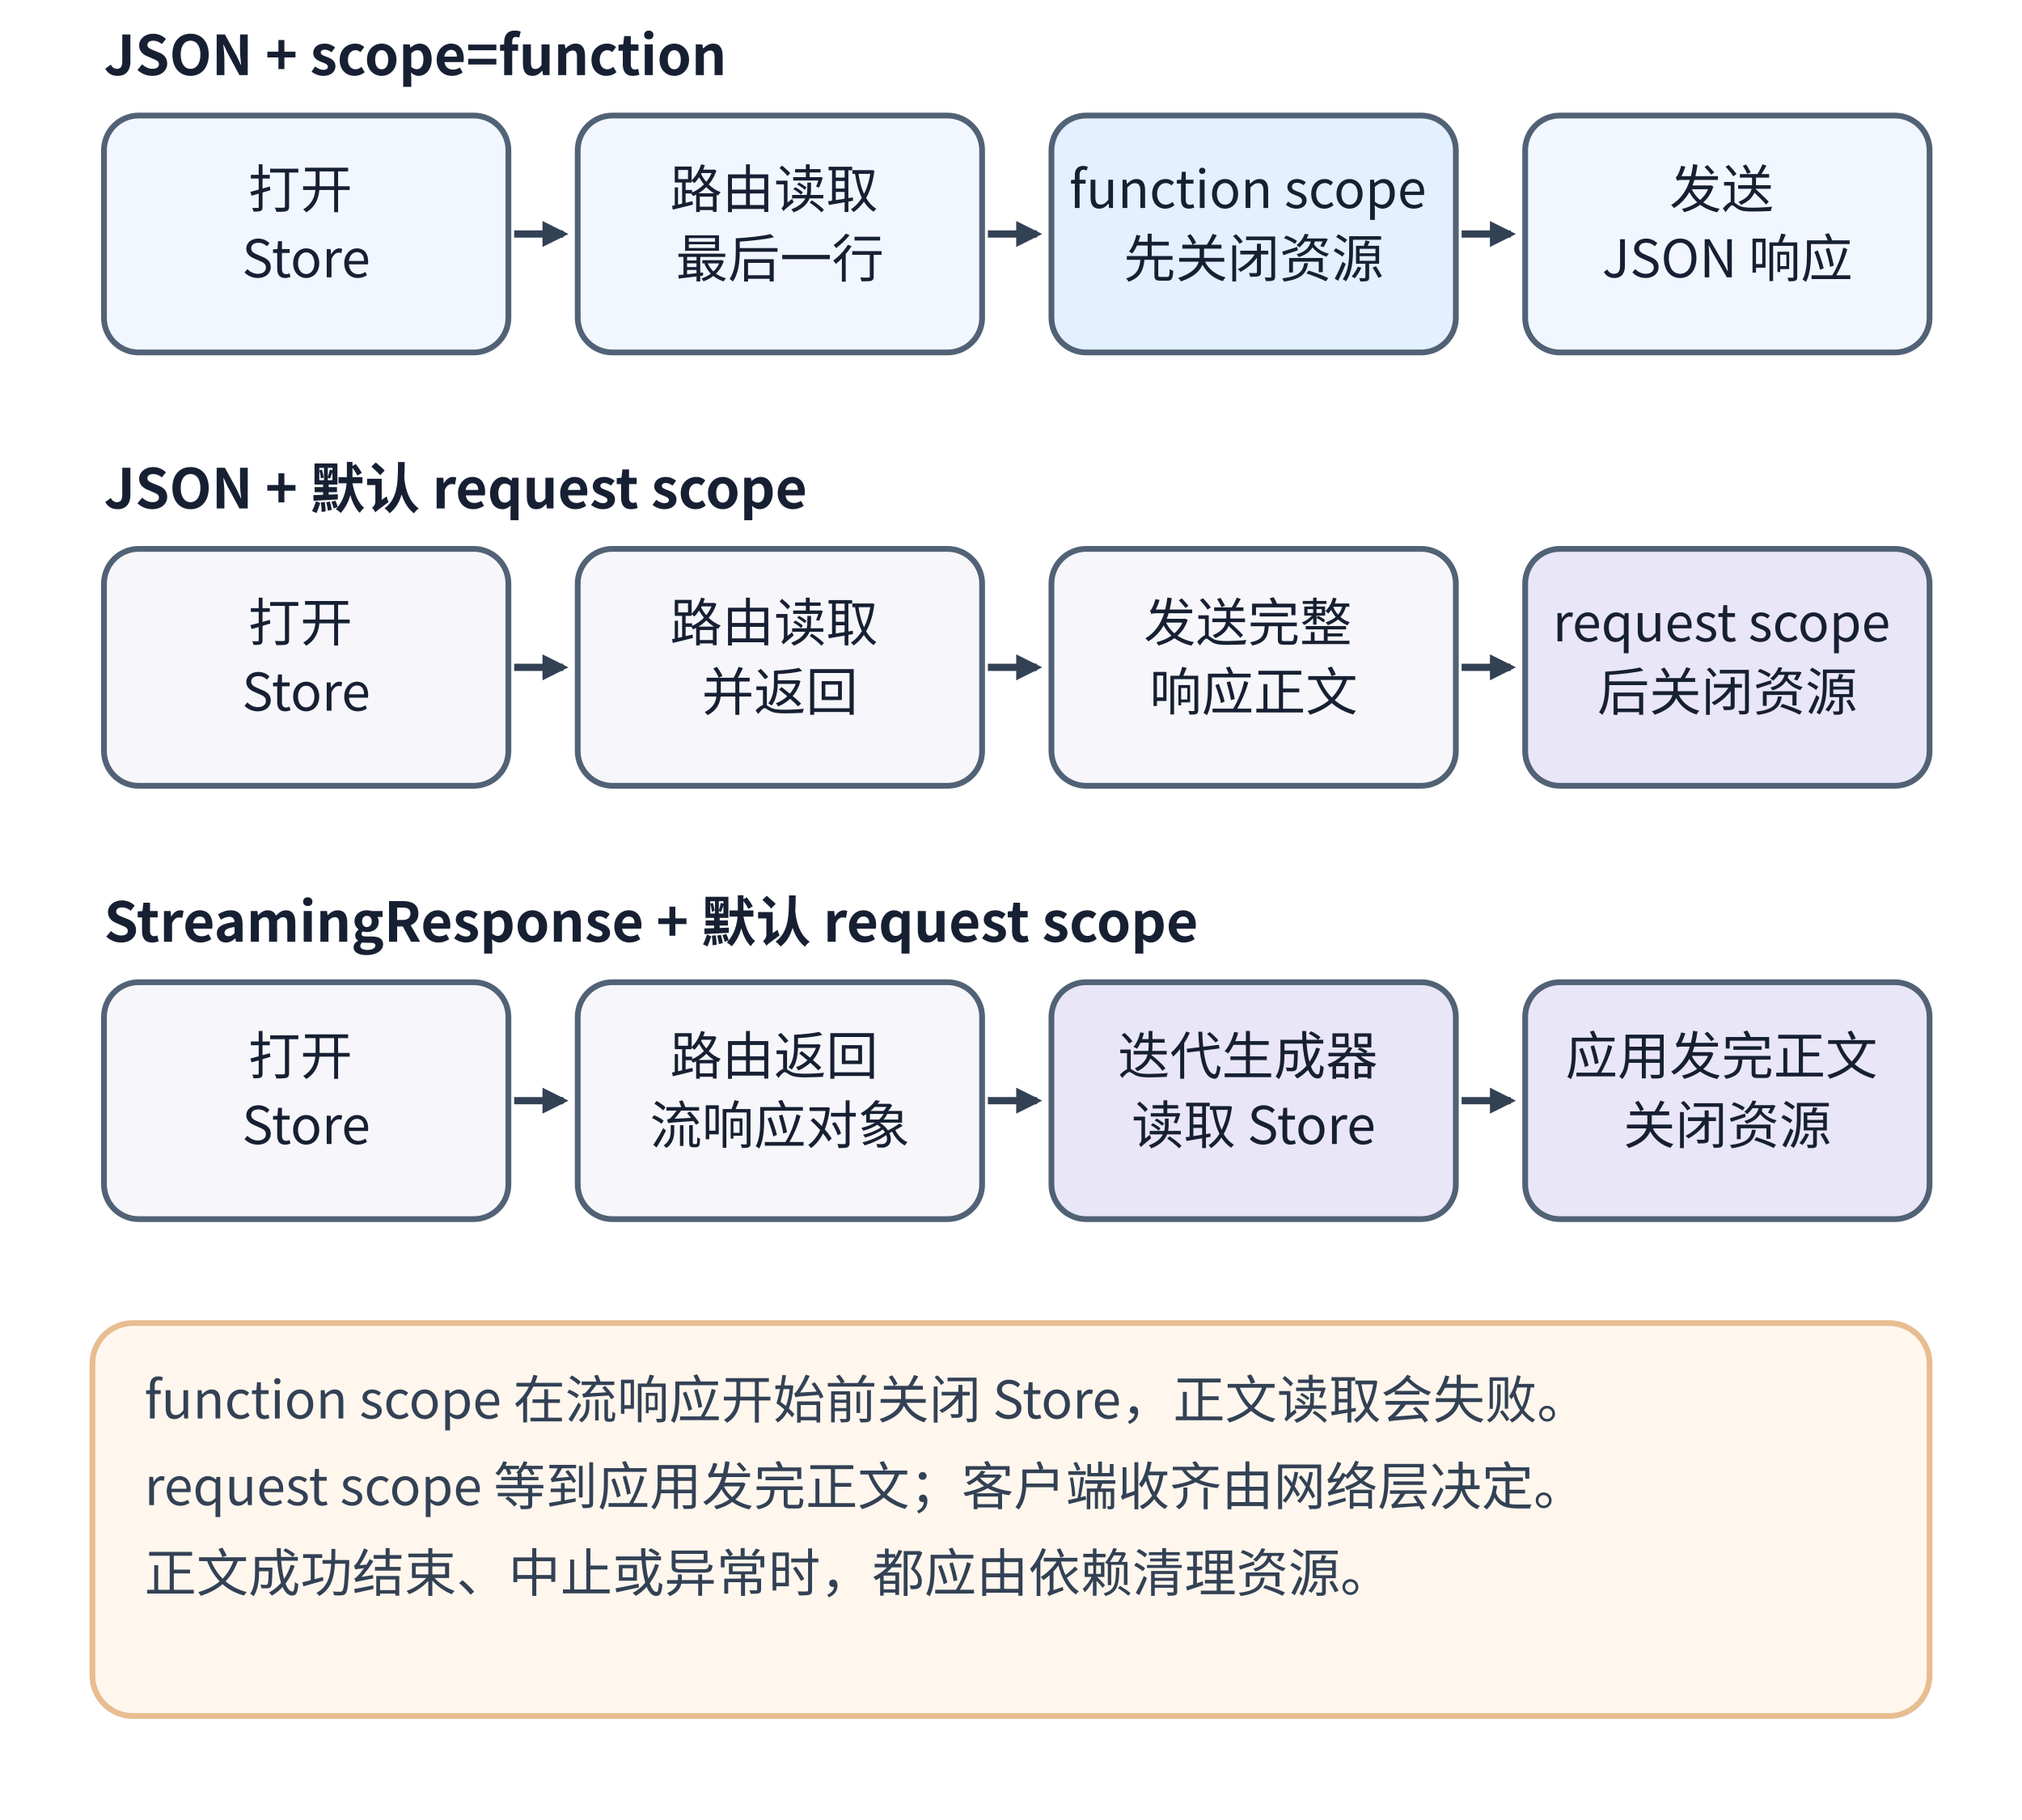
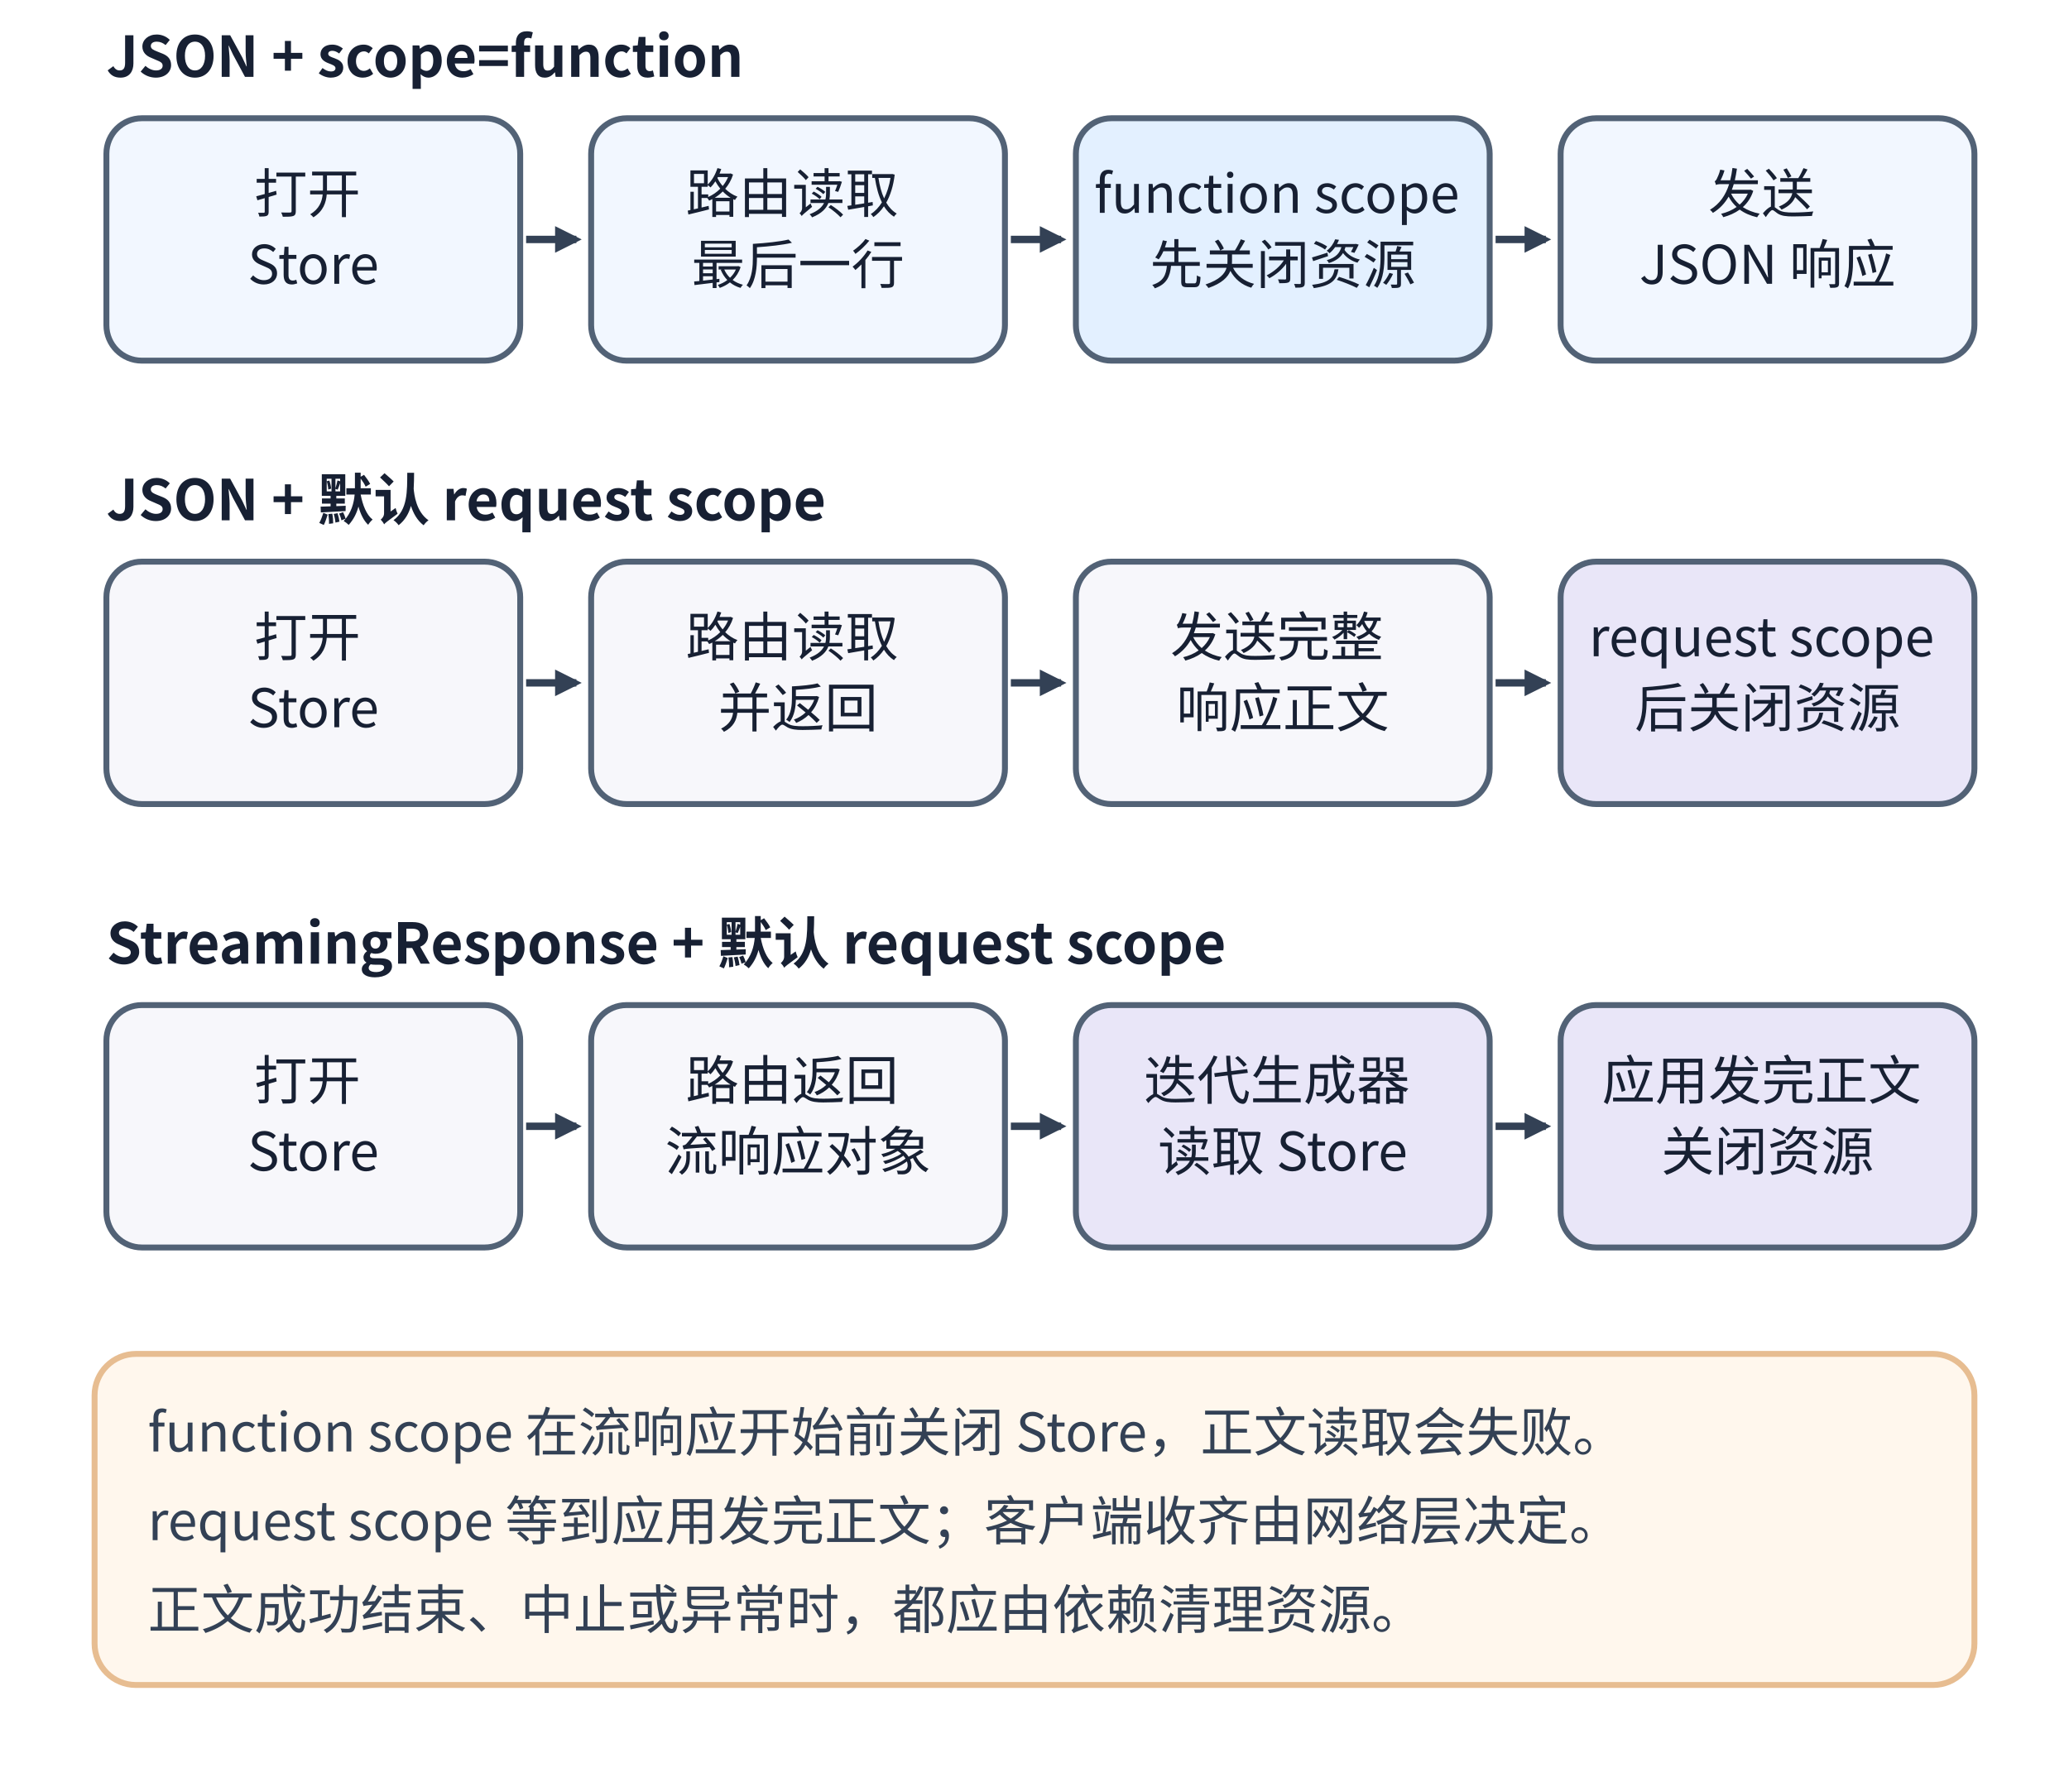
- <svg xmlns="http://www.w3.org/2000/svg" width="700" height="630" viewBox="0 90 700 630">
+ <svg xmlns="http://www.w3.org/2000/svg" width="700" height="606" viewBox="0 90 700 606">
  <defs>
    <marker id="arrow" viewBox="0 0 10 10" refX="8" refY="5" markerWidth="9" markerHeight="9" orient="auto-start-reverse" markerUnits="userSpaceOnUse">
      <path d="M 0 0 L 10 5 L 0 10 z" fill="#334155" />
    </marker>
    <style>
      text { font-family: "Noto Sans CJK SC", "PingFang SC", sans-serif; fill: #172033; }
      .title { font-size: 24px; font-weight: 700; }
      .rowtitle { font-size: 19px; font-weight: 700; }
      .body { font-size: 18px; }
      .note { font-size: 18px; fill: #334155; }
      .box { stroke: #526276; stroke-width: 2; rx: 12; }
      .arrow { stroke: #334155; stroke-width: 2.5; marker-end: url(#arrow); }
    </style>
  </defs>
  <rect width="700" height="720" fill="#ffffff" />
  <text class="rowtitle" x="36" y="116">JSON + scope=function</text>
  <rect class="box" x="36" y="130" width="140" height="82" fill="#f2f7ff" />
  <text class="body" x="106" y="162" text-anchor="middle">
    <tspan x="106">打开</tspan>
    <tspan x="106" dy="24">Store</tspan>
  </text>
  <line class="arrow" x1="178" y1="171" x2="195" y2="171" />
  <rect class="box" x="200" y="130" width="140" height="82" fill="#f2f7ff" />
  <text class="body" x="270" y="162" text-anchor="middle">
    <tspan x="270">路由读取</tspan>
    <tspan x="270" dy="24">最后一行</tspan>
  </text>
  <line class="arrow" x1="342" y1="171" x2="359" y2="171" />
  <rect class="box" x="364" y="130" width="140" height="82" fill="#e3f0ff" />
  <text class="body" x="434" y="162" text-anchor="middle">
    <tspan x="434">function scope</tspan>
    <tspan x="434" dy="24">先关闭资源</tspan>
  </text>
  <line class="arrow" x1="506" y1="171" x2="523" y2="171" />
  <rect class="box" x="528" y="130" width="140" height="82" fill="#f2f7ff" />
  <text class="body" x="598" y="162" text-anchor="middle">
    <tspan x="598">发送</tspan>
    <tspan x="598" dy="24">JSON 响应</tspan>
  </text>
  <text class="rowtitle" x="36" y="266">JSON + 默认 request scope</text>
  <rect class="box" x="36" y="280" width="140" height="82" fill="#f7f7fb" />
  <text class="body" x="106" y="312" text-anchor="middle">
    <tspan x="106">打开</tspan>
    <tspan x="106" dy="24">Store</tspan>
  </text>
  <line class="arrow" x1="178" y1="321" x2="195" y2="321" />
  <rect class="box" x="200" y="280" width="140" height="82" fill="#f7f7fb" />
  <text class="body" x="270" y="312" text-anchor="middle">
    <tspan x="270">路由读取</tspan>
    <tspan x="270" dy="24">并返回</tspan>
  </text>
  <line class="arrow" x1="342" y1="321" x2="359" y2="321" />
  <rect class="box" x="364" y="280" width="140" height="82" fill="#f7f7fb" />
  <text class="body" x="434" y="312" text-anchor="middle">
    <tspan x="434">发送完整</tspan>
    <tspan x="434" dy="24">响应正文</tspan>
  </text>
  <line class="arrow" x1="506" y1="321" x2="523" y2="321" />
  <rect class="box" x="528" y="280" width="140" height="82" fill="#e9e6f8" />
  <text class="body" x="598" y="312" text-anchor="middle">
    <tspan x="598">request scope</tspan>
    <tspan x="598" dy="24">后关闭资源</tspan>
  </text>
  <text class="rowtitle" x="36" y="416">StreamingResponse + 默认 request scope</text>
  <rect class="box" x="36" y="430" width="140" height="82" fill="#f7f7fb" />
  <text class="body" x="106" y="462" text-anchor="middle">
    <tspan x="106">打开</tspan>
    <tspan x="106" dy="24">Store</tspan>
  </text>
  <line class="arrow" x1="178" y1="471" x2="195" y2="471" />
  <rect class="box" x="200" y="430" width="140" height="82" fill="#f7f7fb" />
  <text class="body" x="270" y="462" text-anchor="middle">
    <tspan x="270">路由返回</tspan>
    <tspan x="270" dy="24">流响应对象</tspan>
  </text>
  <line class="arrow" x1="342" y1="471" x2="359" y2="471" />
  <rect class="box" x="364" y="430" width="140" height="82" fill="#e9e6f8" />
  <text class="body" x="434" y="462" text-anchor="middle">
    <tspan x="434">迭代生成器</tspan>
    <tspan x="434" dy="24">读取 Store</tspan>
  </text>
  <line class="arrow" x1="506" y1="471" x2="523" y2="471" />
  <rect class="box" x="528" y="430" width="140" height="82" fill="#e9e6f8" />
  <text class="body" x="598" y="462" text-anchor="middle">
    <tspan x="598">应用发完正文</tspan>
    <tspan x="598" dy="24">关闭资源</tspan>
  </text>
-   <rect x="32" y="548" width="636" height="136" rx="14" fill="#fff7ed" stroke="#e7bd91" stroke-width="2" />
+   <rect x="32" y="548" width="636" height="112" rx="14" fill="#fff7ed" stroke="#e7bd91" stroke-width="2" />
  <text class="note" x="50" y="581">
    <tspan x="50">function scope 在流响应开始前关闭 Store，正文读取会失败。</tspan>
    <tspan x="50" dy="30">request scope 等到应用发完正文；客户端收齐由网络层决定。</tspan>
    <tspan x="50" dy="30">正文成功结束、中止或异常时，都应由依赖清理资源。</tspan>
  </text>
</svg>
